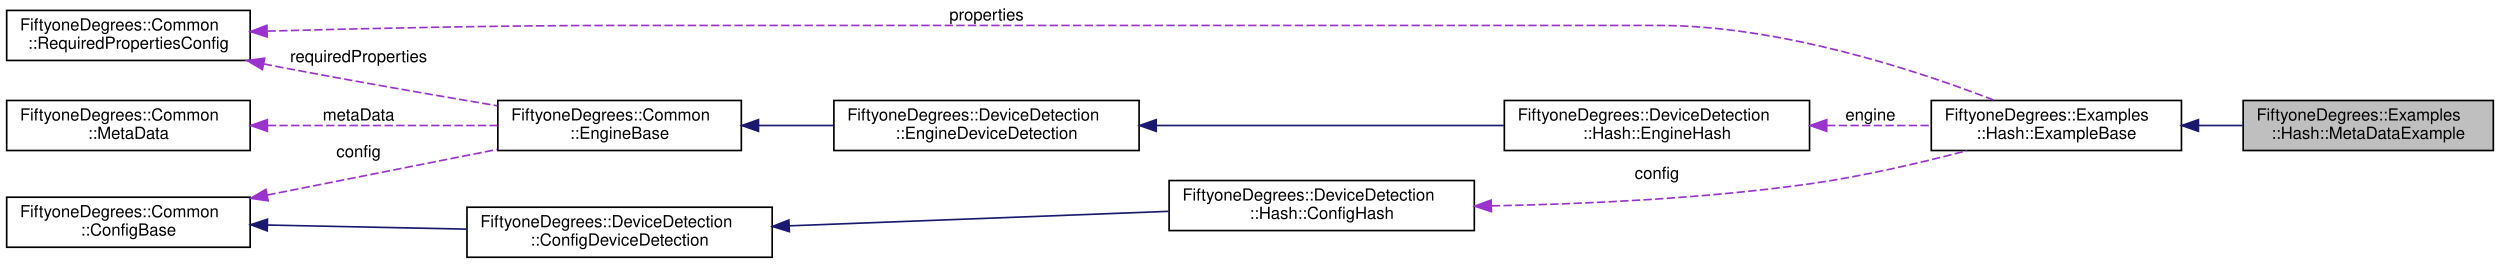
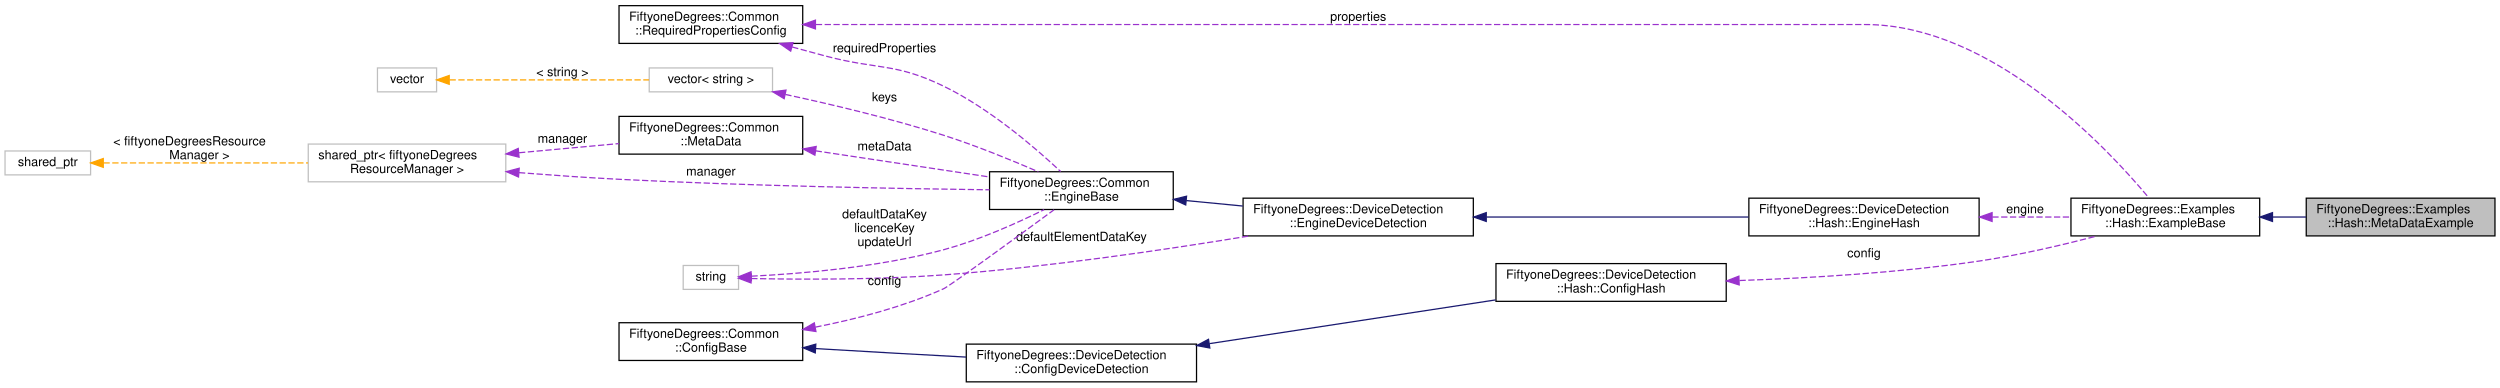
- <svg xmlns="http://www.w3.org/2000/svg" xmlns:xlink="http://www.w3.org/1999/xlink" width="1499pt" height="159pt" viewBox="0.00 0.00 1499.00 158.50">
-   <g id="graph0" class="graph" transform="scale(1 1) rotate(0) translate(4 154.5)">
+ <svg xmlns="http://www.w3.org/2000/svg" xmlns:xlink="http://www.w3.org/1999/xlink" width="1987pt" height="308pt" viewBox="0.00 0.00 1987.00 308.00">
+   <g id="graph0" class="graph" transform="scale(1 1) rotate(0) translate(4 304)">
    <g id="node1" class="node">
      <g id="a_node1">
        <a xlink:title="Hash Meta Data Example.">
-           <polygon fill="#bfbfbf" stroke="black" points="1341,-64.5 1341,-94.5 1491,-94.5 1491,-64.5 1341,-64.5" />
-           <text text-anchor="start" x="1349" y="-82.5" font-family="Helvetica,sans-Serif" font-size="10.00">FiftyoneDegrees::Examples</text>
-           <text text-anchor="middle" x="1416" y="-71.5" font-family="Helvetica,sans-Serif" font-size="10.00">::Hash::MetaDataExample</text>
+           <polygon fill="#bfbfbf" stroke="black" points="1829,-116.5 1829,-146.5 1979,-146.5 1979,-116.5 1829,-116.5" />
+           <text text-anchor="start" x="1837" y="-134.5" font-family="Helvetica,sans-Serif" font-size="10.00">FiftyoneDegrees::Examples</text>
+           <text text-anchor="middle" x="1904" y="-123.5" font-family="Helvetica,sans-Serif" font-size="10.00">::Hash::MetaDataExample</text>
        </a>
      </g>
    </g>
    <g id="node2" class="node">
      <g id="a_node2">
        <a xlink:href="class_fiftyone_degrees_1_1_examples_1_1_hash_1_1_example_base.html" target="_top" xlink:title="Base class extended by all Hash examples.">
-           <polygon fill="none" stroke="black" points="1154,-64.5 1154,-94.5 1304,-94.5 1304,-64.5 1154,-64.5" />
-           <text text-anchor="start" x="1162" y="-82.5" font-family="Helvetica,sans-Serif" font-size="10.00">FiftyoneDegrees::Examples</text>
-           <text text-anchor="middle" x="1229" y="-71.5" font-family="Helvetica,sans-Serif" font-size="10.00">::Hash::ExampleBase</text>
+           <polygon fill="none" stroke="black" points="1642,-116.5 1642,-146.5 1792,-146.5 1792,-116.5 1642,-116.5" />
+           <text text-anchor="start" x="1650" y="-134.5" font-family="Helvetica,sans-Serif" font-size="10.00">FiftyoneDegrees::Examples</text>
+           <text text-anchor="middle" x="1717" y="-123.5" font-family="Helvetica,sans-Serif" font-size="10.00">::Hash::ExampleBase</text>
        </a>
      </g>
    </g>
    <g id="edge1" class="edge">
-       <path fill="none" stroke="midnightblue" d="M1314.44,-79.5C1323.24,-79.5 1332.13,-79.5 1340.8,-79.5" />
-       <polygon fill="midnightblue" stroke="midnightblue" points="1314.18,-76 1304.18,-79.5 1314.18,-83 1314.18,-76" />
+       <path fill="none" stroke="midnightblue" d="M1802.44,-131.5C1811.24,-131.5 1820.13,-131.5 1828.8,-131.5" />
+       <polygon fill="midnightblue" stroke="midnightblue" points="1802.18,-128 1792.18,-131.5 1802.18,-135 1802.18,-128" />
    </g>
    <g id="node3" class="node">
      <g id="a_node3">
        <a xlink:href="class_fiftyone_degrees_1_1_device_detection_1_1_hash_1_1_engine_hash.html" target="_top" xlink:title="Encapsulates the Hash engine class which implements EngineDeviceDetection.">
-           <polygon fill="none" stroke="black" points="898,-64.5 898,-94.5 1081,-94.5 1081,-64.5 898,-64.5" />
-           <text text-anchor="start" x="906" y="-82.5" font-family="Helvetica,sans-Serif" font-size="10.00">FiftyoneDegrees::DeviceDetection</text>
-           <text text-anchor="middle" x="989.5" y="-71.5" font-family="Helvetica,sans-Serif" font-size="10.00">::Hash::EngineHash</text>
+           <polygon fill="none" stroke="black" points="1386,-116.5 1386,-146.5 1569,-146.5 1569,-116.5 1386,-116.5" />
+           <text text-anchor="start" x="1394" y="-134.5" font-family="Helvetica,sans-Serif" font-size="10.00">FiftyoneDegrees::DeviceDetection</text>
+           <text text-anchor="middle" x="1477.5" y="-123.5" font-family="Helvetica,sans-Serif" font-size="10.00">::Hash::EngineHash</text>
        </a>
      </g>
    </g>
    <g id="edge2" class="edge">
-       <path fill="none" stroke="#9a32cd" stroke-dasharray="5,2" d="M1091.5,-79.5C1112.41,-79.5 1134.07,-79.5 1153.81,-79.5" />
-       <polygon fill="#9a32cd" stroke="#9a32cd" points="1091.31,-76 1081.31,-79.5 1091.31,-83 1091.31,-76" />
-       <text text-anchor="middle" x="1117.5" y="-82.5" font-family="Helvetica,sans-Serif" font-size="10.00"> engine</text>
+       <path fill="none" stroke="#9a32cd" stroke-dasharray="5,2" d="M1579.5,-131.5C1600.41,-131.5 1622.07,-131.5 1641.81,-131.5" />
+       <polygon fill="#9a32cd" stroke="#9a32cd" points="1579.31,-128 1569.31,-131.5 1579.31,-135 1579.31,-128" />
+       <text text-anchor="middle" x="1605.5" y="-134.5" font-family="Helvetica,sans-Serif" font-size="10.00"> engine</text>
    </g>
    <g id="node4" class="node">
      <g id="a_node4">
        <a xlink:href="class_fiftyone_degrees_1_1_device_detection_1_1_engine_device_detection.html" target="_top" xlink:title="Encapsulates the device detection engine class to be extended by device detection engine implementati...">
-           <polygon fill="none" stroke="black" points="496,-64.5 496,-94.5 679,-94.5 679,-64.5 496,-64.5" />
-           <text text-anchor="start" x="504" y="-82.5" font-family="Helvetica,sans-Serif" font-size="10.00">FiftyoneDegrees::DeviceDetection</text>
-           <text text-anchor="middle" x="587.5" y="-71.5" font-family="Helvetica,sans-Serif" font-size="10.00">::EngineDeviceDetection</text>
+           <polygon fill="none" stroke="black" points="984,-116.5 984,-146.5 1167,-146.5 1167,-116.5 984,-116.5" />
+           <text text-anchor="start" x="992" y="-134.5" font-family="Helvetica,sans-Serif" font-size="10.00">FiftyoneDegrees::DeviceDetection</text>
+           <text text-anchor="middle" x="1075.5" y="-123.5" font-family="Helvetica,sans-Serif" font-size="10.00">::EngineDeviceDetection</text>
        </a>
      </g>
    </g>
    <g id="edge3" class="edge">
-       <path fill="none" stroke="midnightblue" d="M689.39,-79.5C753.47,-79.5 835.72,-79.5 897.75,-79.5" />
-       <polygon fill="midnightblue" stroke="midnightblue" points="689.27,-76 679.27,-79.5 689.27,-83 689.27,-76" />
+       <path fill="none" stroke="midnightblue" d="M1177.39,-131.5C1241.47,-131.5 1323.72,-131.5 1385.75,-131.5" />
+       <polygon fill="midnightblue" stroke="midnightblue" points="1177.27,-128 1167.27,-131.5 1177.27,-135 1177.27,-128" />
    </g>
    <g id="node5" class="node">
      <g id="a_node5">
        <a xlink:href="class_fiftyone_degrees_1_1_common_1_1_engine_base.html" target="_top" xlink:title="Encapsulates the engine class to be extended by engine implementations.">
-           <polygon fill="none" stroke="black" points="294.5,-64.5 294.5,-94.5 440.5,-94.5 440.5,-64.5 294.5,-64.5" />
-           <text text-anchor="start" x="302.5" y="-82.5" font-family="Helvetica,sans-Serif" font-size="10.00">FiftyoneDegrees::Common</text>
-           <text text-anchor="middle" x="367.5" y="-71.5" font-family="Helvetica,sans-Serif" font-size="10.00">::EngineBase</text>
+           <polygon fill="none" stroke="black" points="782.5,-137.5 782.5,-167.5 928.5,-167.5 928.5,-137.5 782.5,-137.5" />
+           <text text-anchor="start" x="790.5" y="-155.5" font-family="Helvetica,sans-Serif" font-size="10.00">FiftyoneDegrees::Common</text>
+           <text text-anchor="middle" x="855.5" y="-144.5" font-family="Helvetica,sans-Serif" font-size="10.00">::EngineBase</text>
        </a>
      </g>
    </g>
    <g id="edge4" class="edge">
-       <path fill="none" stroke="midnightblue" d="M450.83,-79.5C465.5,-79.5 480.87,-79.5 495.77,-79.5" />
-       <polygon fill="midnightblue" stroke="midnightblue" points="450.79,-76 440.79,-79.5 450.79,-83 450.79,-76" />
+       <path fill="none" stroke="midnightblue" d="M938.83,-144.57C953.5,-143.16 968.87,-141.68 983.77,-140.24" />
+       <polygon fill="midnightblue" stroke="midnightblue" points="938.41,-141.09 928.79,-145.54 939.08,-148.06 938.41,-141.09" />
    </g>
    <g id="node6" class="node">
      <g id="a_node6">
        <a xlink:href="class_fiftyone_degrees_1_1_common_1_1_required_properties_config.html" target="_top" xlink:title="C++ class wrapper for the fiftyoneDegreesPropertiesRequired structure.">
-           <polygon fill="none" stroke="black" points="0,-118.5 0,-148.5 146,-148.5 146,-118.5 0,-118.5" />
-           <text text-anchor="start" x="8" y="-136.5" font-family="Helvetica,sans-Serif" font-size="10.00">FiftyoneDegrees::Common</text>
-           <text text-anchor="middle" x="73" y="-125.5" font-family="Helvetica,sans-Serif" font-size="10.00">::RequiredPropertiesConfig</text>
-         </a>
-       </g>
-     </g>
-     <g id="edge11" class="edge">
-       <path fill="none" stroke="#9a32cd" stroke-dasharray="5,2" d="M156.42,-136.09C215.02,-137.72 295.59,-139.5 366.5,-139.5 366.5,-139.5 366.5,-139.5 990.5,-139.5 1063.65,-139.5 1145.71,-112.42 1191.7,-94.64" />
-       <polygon fill="#9a32cd" stroke="#9a32cd" points="156.21,-132.59 146.11,-135.8 156.01,-139.58 156.21,-132.59" />
-       <text text-anchor="middle" x="587.5" y="-142.5" font-family="Helvetica,sans-Serif" font-size="10.00"> properties</text>
+           <polygon fill="none" stroke="black" points="488,-269.5 488,-299.5 634,-299.5 634,-269.5 488,-269.5" />
+           <text text-anchor="start" x="496" y="-287.5" font-family="Helvetica,sans-Serif" font-size="10.00">FiftyoneDegrees::Common</text>
+           <text text-anchor="middle" x="561" y="-276.5" font-family="Helvetica,sans-Serif" font-size="10.00">::RequiredPropertiesConfig</text>
+         </a>
+       </g>
+     </g>
+     <g id="edge18" class="edge">
+       <path fill="none" stroke="#9a32cd" stroke-dasharray="5,2" d="M644.43,-284.5C703.03,-284.5 783.6,-284.5 854.5,-284.5 854.5,-284.5 854.5,-284.5 1478.5,-284.5 1579.54,-284.5 1671.75,-185.43 1703.92,-146.73" />
+       <polygon fill="#9a32cd" stroke="#9a32cd" points="644.12,-281 634.12,-284.5 644.12,-288 644.12,-281" />
+       <text text-anchor="middle" x="1075.5" y="-287.5" font-family="Helvetica,sans-Serif" font-size="10.00"> properties</text>
    </g>
    <g id="edge5" class="edge">
-       <path fill="none" stroke="#9a32cd" stroke-dasharray="5,2" d="M154.2,-116.41C157.51,-115.76 160.78,-115.12 164,-114.5 207.1,-106.23 255.53,-97.83 294.22,-91.33" />
-       <polygon fill="#9a32cd" stroke="#9a32cd" points="153.32,-113.02 144.21,-118.42 154.7,-119.88 153.32,-113.02" />
-       <text text-anchor="middle" x="211" y="-117.5" font-family="Helvetica,sans-Serif" font-size="10.00"> requiredProperties</text>
+       <path fill="none" stroke="#9a32cd" stroke-dasharray="5,2" d="M625.63,-266.65C634.48,-264.22 643.46,-261.78 652,-259.5 693.66,-248.4 707.2,-254.31 746,-235.5 782.7,-217.7 819.07,-186.35 838.98,-167.7" />
+       <polygon fill="#9a32cd" stroke="#9a32cd" points="624.44,-263.34 615.73,-269.38 626.3,-270.09 624.44,-263.34" />
+       <text text-anchor="middle" x="699" y="-262.5" font-family="Helvetica,sans-Serif" font-size="10.00"> requiredProperties</text>
    </g>
    <g id="node7" class="node">
      <g id="a_node7">
+         <a xlink:title=" ">
+           <polygon fill="none" stroke="#bfbfbf" points="241,-159.5 241,-189.5 398,-189.5 398,-159.5 241,-159.5" />
+           <text text-anchor="start" x="249" y="-177.5" font-family="Helvetica,sans-Serif" font-size="10.00">shared_ptr&lt; fiftyoneDegrees</text>
+           <text text-anchor="middle" x="319.5" y="-166.5" font-family="Helvetica,sans-Serif" font-size="10.00">ResourceManager &gt;</text>
+         </a>
+       </g>
+     </g>
+     <g id="edge6" class="edge">
+       <path fill="none" stroke="#9a32cd" stroke-dasharray="5,2" d="M408.48,-166.79C434.11,-164.79 462.16,-162.82 488,-161.5 590.18,-156.28 708.55,-154.07 782.48,-153.14" />
+       <polygon fill="#9a32cd" stroke="#9a32cd" points="408.11,-163.31 398.42,-167.59 408.67,-170.29 408.11,-163.31" />
+       <text text-anchor="middle" x="561" y="-164.5" font-family="Helvetica,sans-Serif" font-size="10.00"> manager</text>
+     </g>
+     <g id="node12" class="node">
+       <g id="a_node12">
        <a xlink:href="class_fiftyone_degrees_1_1_common_1_1_meta_data.html" target="_top" xlink:title="Contains meta data for the properties, values, profiles and components that exist within the engine i...">
-           <polygon fill="none" stroke="black" points="0,-64.5 0,-94.5 146,-94.5 146,-64.5 0,-64.5" />
-           <text text-anchor="start" x="8" y="-82.5" font-family="Helvetica,sans-Serif" font-size="10.00">FiftyoneDegrees::Common</text>
-           <text text-anchor="middle" x="73" y="-71.5" font-family="Helvetica,sans-Serif" font-size="10.00">::MetaData</text>
-         </a>
-       </g>
-     </g>
-     <g id="edge6" class="edge">
-       <path fill="none" stroke="#9a32cd" stroke-dasharray="5,2" d="M156.54,-79.5C199.9,-79.5 252.54,-79.5 294.27,-79.5" />
-       <polygon fill="#9a32cd" stroke="#9a32cd" points="156.3,-76 146.3,-79.5 156.3,-83 156.3,-76" />
-       <text text-anchor="middle" x="211" y="-82.5" font-family="Helvetica,sans-Serif" font-size="10.00"> metaData</text>
+           <polygon fill="none" stroke="black" points="488,-181.5 488,-211.5 634,-211.5 634,-181.5 488,-181.5" />
+           <text text-anchor="start" x="496" y="-199.5" font-family="Helvetica,sans-Serif" font-size="10.00">FiftyoneDegrees::Common</text>
+           <text text-anchor="middle" x="561" y="-188.5" font-family="Helvetica,sans-Serif" font-size="10.00">::MetaData</text>
+         </a>
+       </g>
+     </g>
+     <g id="edge12" class="edge">
+       <path fill="none" stroke="#9a32cd" stroke-dasharray="5,2" d="M408.53,-182.59C434.65,-184.99 462.93,-187.58 487.91,-189.88" />
+       <polygon fill="#9a32cd" stroke="#9a32cd" points="408.54,-179.07 398.26,-181.64 407.9,-186.04 408.54,-179.07" />
+       <text text-anchor="middle" x="443" y="-190.5" font-family="Helvetica,sans-Serif" font-size="10.00"> manager</text>
    </g>
    <g id="node8" class="node">
      <g id="a_node8">
-         <a xlink:href="class_fiftyone_degrees_1_1_common_1_1_config_base.html" target="_top" xlink:title="C++ class wrapper for the fiftyoneDegreesConfigBase configuration structure.">
-           <polygon fill="none" stroke="black" points="0,-6.5 0,-36.5 146,-36.5 146,-6.5 0,-6.5" />
-           <text text-anchor="start" x="8" y="-24.5" font-family="Helvetica,sans-Serif" font-size="10.00">FiftyoneDegrees::Common</text>
-           <text text-anchor="middle" x="73" y="-13.5" font-family="Helvetica,sans-Serif" font-size="10.00">::ConfigBase</text>
+         <a xlink:title=" ">
+           <polygon fill="none" stroke="#bfbfbf" points="0,-165 0,-184 68,-184 68,-165 0,-165" />
+           <text text-anchor="middle" x="34" y="-172" font-family="Helvetica,sans-Serif" font-size="10.00">shared_ptr</text>
        </a>
      </g>
    </g>
    <g id="edge7" class="edge">
-       <path fill="none" stroke="#9a32cd" stroke-dasharray="5,2" d="M156.27,-37.81C199.68,-46.42 252.45,-56.89 294.27,-65.18" />
-       <polygon fill="#9a32cd" stroke="#9a32cd" points="156.79,-34.35 146.3,-35.84 155.43,-41.22 156.79,-34.35" />
-       <text text-anchor="middle" x="211" y="-60.5" font-family="Helvetica,sans-Serif" font-size="10.00"> config</text>
+       <path fill="none" stroke="orange" stroke-dasharray="5,2" d="M78.22,-174.5C121.31,-174.5 188.44,-174.5 240.8,-174.5" />
+       <polygon fill="orange" stroke="orange" points="78.08,-171 68.08,-174.5 78.08,-178 78.08,-171" />
+       <text text-anchor="start" x="86" y="-188.5" font-family="Helvetica,sans-Serif" font-size="10.00"> &lt; fiftyoneDegreesResource</text>
+       <text text-anchor="middle" x="154.5" y="-177.5" font-family="Helvetica,sans-Serif" font-size="10.00">Manager &gt;</text>
+     </g>
+     <g id="node9" class="node">
+       <g id="a_node9">
+         <a xlink:title=" ">
+           <polygon fill="none" stroke="#bfbfbf" points="512,-231 512,-250 610,-250 610,-231 512,-231" />
+           <text text-anchor="middle" x="561" y="-238" font-family="Helvetica,sans-Serif" font-size="10.00">vector&lt; string &gt;</text>
+         </a>
+       </g>
+     </g>
+     <g id="edge8" class="edge">
+       <path fill="none" stroke="#9a32cd" stroke-dasharray="5,2" d="M620.18,-228.94C656.69,-221.1 704.54,-209.78 746,-196.5 771.75,-188.25 800.03,-176.7 821.26,-167.5" />
+       <polygon fill="#9a32cd" stroke="#9a32cd" points="619.26,-225.55 610.2,-231.05 620.71,-232.4 619.26,-225.55" />
+       <text text-anchor="middle" x="699" y="-223.5" font-family="Helvetica,sans-Serif" font-size="10.00"> keys</text>
    </g>
    <g id="node10" class="node">
      <g id="a_node10">
+         <a xlink:title=" ">
+           <polygon fill="none" stroke="#bfbfbf" points="296,-231 296,-250 343,-250 343,-231 296,-231" />
+           <text text-anchor="middle" x="319.5" y="-238" font-family="Helvetica,sans-Serif" font-size="10.00">vector</text>
+         </a>
+       </g>
+     </g>
+     <g id="edge9" class="edge">
+       <path fill="none" stroke="orange" stroke-dasharray="5,2" d="M353.27,-240.5C394.24,-240.5 464.69,-240.5 511.81,-240.5" />
+       <polygon fill="orange" stroke="orange" points="353.03,-237 343.03,-240.5 353.03,-244 353.03,-237" />
+       <text text-anchor="middle" x="443" y="-243.5" font-family="Helvetica,sans-Serif" font-size="10.00"> &lt; string &gt;</text>
+     </g>
+     <g id="node11" class="node">
+       <g id="a_node11">
+         <a xlink:title=" ">
+           <polygon fill="none" stroke="#bfbfbf" points="539,-74 539,-93 583,-93 583,-74 539,-74" />
+           <text text-anchor="middle" x="561" y="-81" font-family="Helvetica,sans-Serif" font-size="10.00">string</text>
+         </a>
+       </g>
+     </g>
+     <g id="edge14" class="edge">
+       <path fill="none" stroke="#9a32cd" stroke-dasharray="5,2" d="M593.06,-82.63C629.68,-81.88 692.36,-81.47 746,-85.5 828.98,-91.74 922.95,-105.59 989.06,-116.47" />
+       <polygon fill="#9a32cd" stroke="#9a32cd" points="592.93,-79.13 583.01,-82.85 593.09,-86.13 592.93,-79.13" />
+       <text text-anchor="middle" x="855.5" y="-112.5" font-family="Helvetica,sans-Serif" font-size="10.00"> defaultElementDataKey</text>
+     </g>
+     <g id="edge10" class="edge">
+       <path fill="none" stroke="#9a32cd" stroke-dasharray="5,2" d="M593.23,-84.49C630.26,-86.28 693.56,-91.33 746,-105.5 774.14,-113.1 804.45,-126.73 825.86,-137.36" />
+       <polygon fill="#9a32cd" stroke="#9a32cd" points="593.21,-80.98 583.07,-84.04 592.91,-87.98 593.21,-80.98" />
+       <text text-anchor="middle" x="699" y="-130.5" font-family="Helvetica,sans-Serif" font-size="10.00"> defaultDataKey</text>
+       <text text-anchor="middle" x="699" y="-119.5" font-family="Helvetica,sans-Serif" font-size="10.00">licenceKey</text>
+       <text text-anchor="middle" x="699" y="-108.5" font-family="Helvetica,sans-Serif" font-size="10.00">updateUrl</text>
+     </g>
+     <g id="edge11" class="edge">
+       <path fill="none" stroke="#9a32cd" stroke-dasharray="5,2" d="M644.27,-184.12C687.68,-177.59 740.45,-169.66 782.27,-163.37" />
+       <polygon fill="#9a32cd" stroke="#9a32cd" points="643.67,-180.67 634.3,-185.62 644.71,-187.6 643.67,-180.67" />
+       <text text-anchor="middle" x="699" y="-184.5" font-family="Helvetica,sans-Serif" font-size="10.00"> metaData</text>
+     </g>
+     <g id="node13" class="node">
+       <g id="a_node13">
+         <a xlink:href="class_fiftyone_degrees_1_1_common_1_1_config_base.html" target="_top" xlink:title="C++ class wrapper for the fiftyoneDegreesConfigBase configuration structure.">
+           <polygon fill="none" stroke="black" points="488,-17.5 488,-47.5 634,-47.5 634,-17.5 488,-17.5" />
+           <text text-anchor="start" x="496" y="-35.5" font-family="Helvetica,sans-Serif" font-size="10.00">FiftyoneDegrees::Common</text>
+           <text text-anchor="middle" x="561" y="-24.5" font-family="Helvetica,sans-Serif" font-size="10.00">::ConfigBase</text>
+         </a>
+       </g>
+     </g>
+     <g id="edge13" class="edge">
+       <path fill="none" stroke="#9a32cd" stroke-dasharray="5,2" d="M644.02,-43.98C676.7,-50.39 714.06,-60.09 746,-74.5 750.81,-76.67 803.62,-115.18 833.75,-137.26" />
+       <polygon fill="#9a32cd" stroke="#9a32cd" points="644.51,-40.51 634.04,-42.09 643.21,-47.39 644.51,-40.51" />
+       <text text-anchor="middle" x="699" y="-77.5" font-family="Helvetica,sans-Serif" font-size="10.00"> config</text>
+     </g>
+     <g id="node15" class="node">
+       <g id="a_node15">
        <a xlink:href="class_fiftyone_degrees_1_1_device_detection_1_1_config_device_detection.html" target="_top" xlink:title="C++ class wrapper for the fiftyoneDegreesConfigDeviceDetection configuration structure.">
-           <polygon fill="none" stroke="black" points="276,-0.5 276,-30.5 459,-30.5 459,-0.5 276,-0.5" />
-           <text text-anchor="start" x="284" y="-18.5" font-family="Helvetica,sans-Serif" font-size="10.00">FiftyoneDegrees::DeviceDetection</text>
-           <text text-anchor="middle" x="367.5" y="-7.5" font-family="Helvetica,sans-Serif" font-size="10.00">::ConfigDeviceDetection</text>
-         </a>
-       </g>
-     </g>
-     <g id="edge10" class="edge">
-       <path fill="none" stroke="midnightblue" d="M156.6,-19.81C193.8,-19.04 237.81,-18.14 275.91,-17.36" />
-       <polygon fill="midnightblue" stroke="midnightblue" points="156.23,-16.31 146.3,-20.02 156.37,-23.31 156.23,-16.31" />
-     </g>
-     <g id="node9" class="node">
-       <g id="a_node9">
+           <polygon fill="none" stroke="black" points="764,-0.5 764,-30.5 947,-30.5 947,-0.5 764,-0.5" />
+           <text text-anchor="start" x="772" y="-18.5" font-family="Helvetica,sans-Serif" font-size="10.00">FiftyoneDegrees::DeviceDetection</text>
+           <text text-anchor="middle" x="855.5" y="-7.5" font-family="Helvetica,sans-Serif" font-size="10.00">::ConfigDeviceDetection</text>
+         </a>
+       </g>
+     </g>
+     <g id="edge17" class="edge">
+       <path fill="none" stroke="midnightblue" d="M644.3,-26.97C646.9,-26.81 649.47,-26.65 652,-26.5 688.55,-24.29 728.82,-22.06 763.76,-20.19" />
+       <polygon fill="midnightblue" stroke="midnightblue" points="643.97,-23.49 634.21,-27.61 644.41,-30.47 643.97,-23.49" />
+     </g>
+     <g id="node14" class="node">
+       <g id="a_node14">
        <a xlink:href="class_fiftyone_degrees_1_1_device_detection_1_1_hash_1_1_config_hash.html" target="_top" xlink:title="C++ class wrapper for the fiftyoneDegreesConfigHash configuration structure.">
-           <polygon fill="none" stroke="black" points="697,-16.5 697,-46.5 880,-46.5 880,-16.5 697,-16.5" />
-           <text text-anchor="start" x="705" y="-34.5" font-family="Helvetica,sans-Serif" font-size="10.00">FiftyoneDegrees::DeviceDetection</text>
-           <text text-anchor="middle" x="788.5" y="-23.5" font-family="Helvetica,sans-Serif" font-size="10.00">::Hash::ConfigHash</text>
-         </a>
-       </g>
-     </g>
-     <g id="edge8" class="edge">
-       <path fill="none" stroke="#9a32cd" stroke-dasharray="5,2" d="M890.51,-31.32C946.82,-32.39 1018.07,-35.69 1081,-44.5 1112.7,-48.94 1147.57,-57.1 1175.39,-64.42" />
-       <polygon fill="#9a32cd" stroke="#9a32cd" points="890.24,-27.81 880.18,-31.14 890.12,-34.81 890.24,-27.81" />
-       <text text-anchor="middle" x="989.5" y="-47.5" font-family="Helvetica,sans-Serif" font-size="10.00"> config</text>
-     </g>
-     <g id="edge9" class="edge">
-       <path fill="none" stroke="midnightblue" d="M469.21,-19.35C538.45,-21.99 629.63,-25.47 696.65,-28.03" />
-       <polygon fill="midnightblue" stroke="midnightblue" points="469.29,-15.85 459.16,-18.96 469.02,-22.84 469.29,-15.85" />
+           <polygon fill="none" stroke="black" points="1185,-64.5 1185,-94.5 1368,-94.5 1368,-64.5 1185,-64.5" />
+           <text text-anchor="start" x="1193" y="-82.5" font-family="Helvetica,sans-Serif" font-size="10.00">FiftyoneDegrees::DeviceDetection</text>
+           <text text-anchor="middle" x="1276.5" y="-71.5" font-family="Helvetica,sans-Serif" font-size="10.00">::Hash::ConfigHash</text>
+         </a>
+       </g>
+     </g>
+     <g id="edge15" class="edge">
+       <path fill="none" stroke="#9a32cd" stroke-dasharray="5,2" d="M1378.53,-81.04C1434.84,-82.98 1506.09,-87.25 1569,-96.5 1600.41,-101.12 1634.96,-109.19 1662.68,-116.42" />
+       <polygon fill="#9a32cd" stroke="#9a32cd" points="1378.3,-77.53 1368.19,-80.7 1378.07,-84.52 1378.3,-77.53" />
+       <text text-anchor="middle" x="1477.5" y="-99.5" font-family="Helvetica,sans-Serif" font-size="10.00"> config</text>
+     </g>
+     <g id="edge16" class="edge">
+       <path fill="none" stroke="midnightblue" d="M957.21,-30.88C1026.45,-41.46 1117.63,-55.39 1184.65,-65.62" />
+       <polygon fill="midnightblue" stroke="midnightblue" points="957.57,-27.4 947.16,-29.35 956.52,-34.32 957.57,-27.4" />
    </g>
  </g>
</svg>
